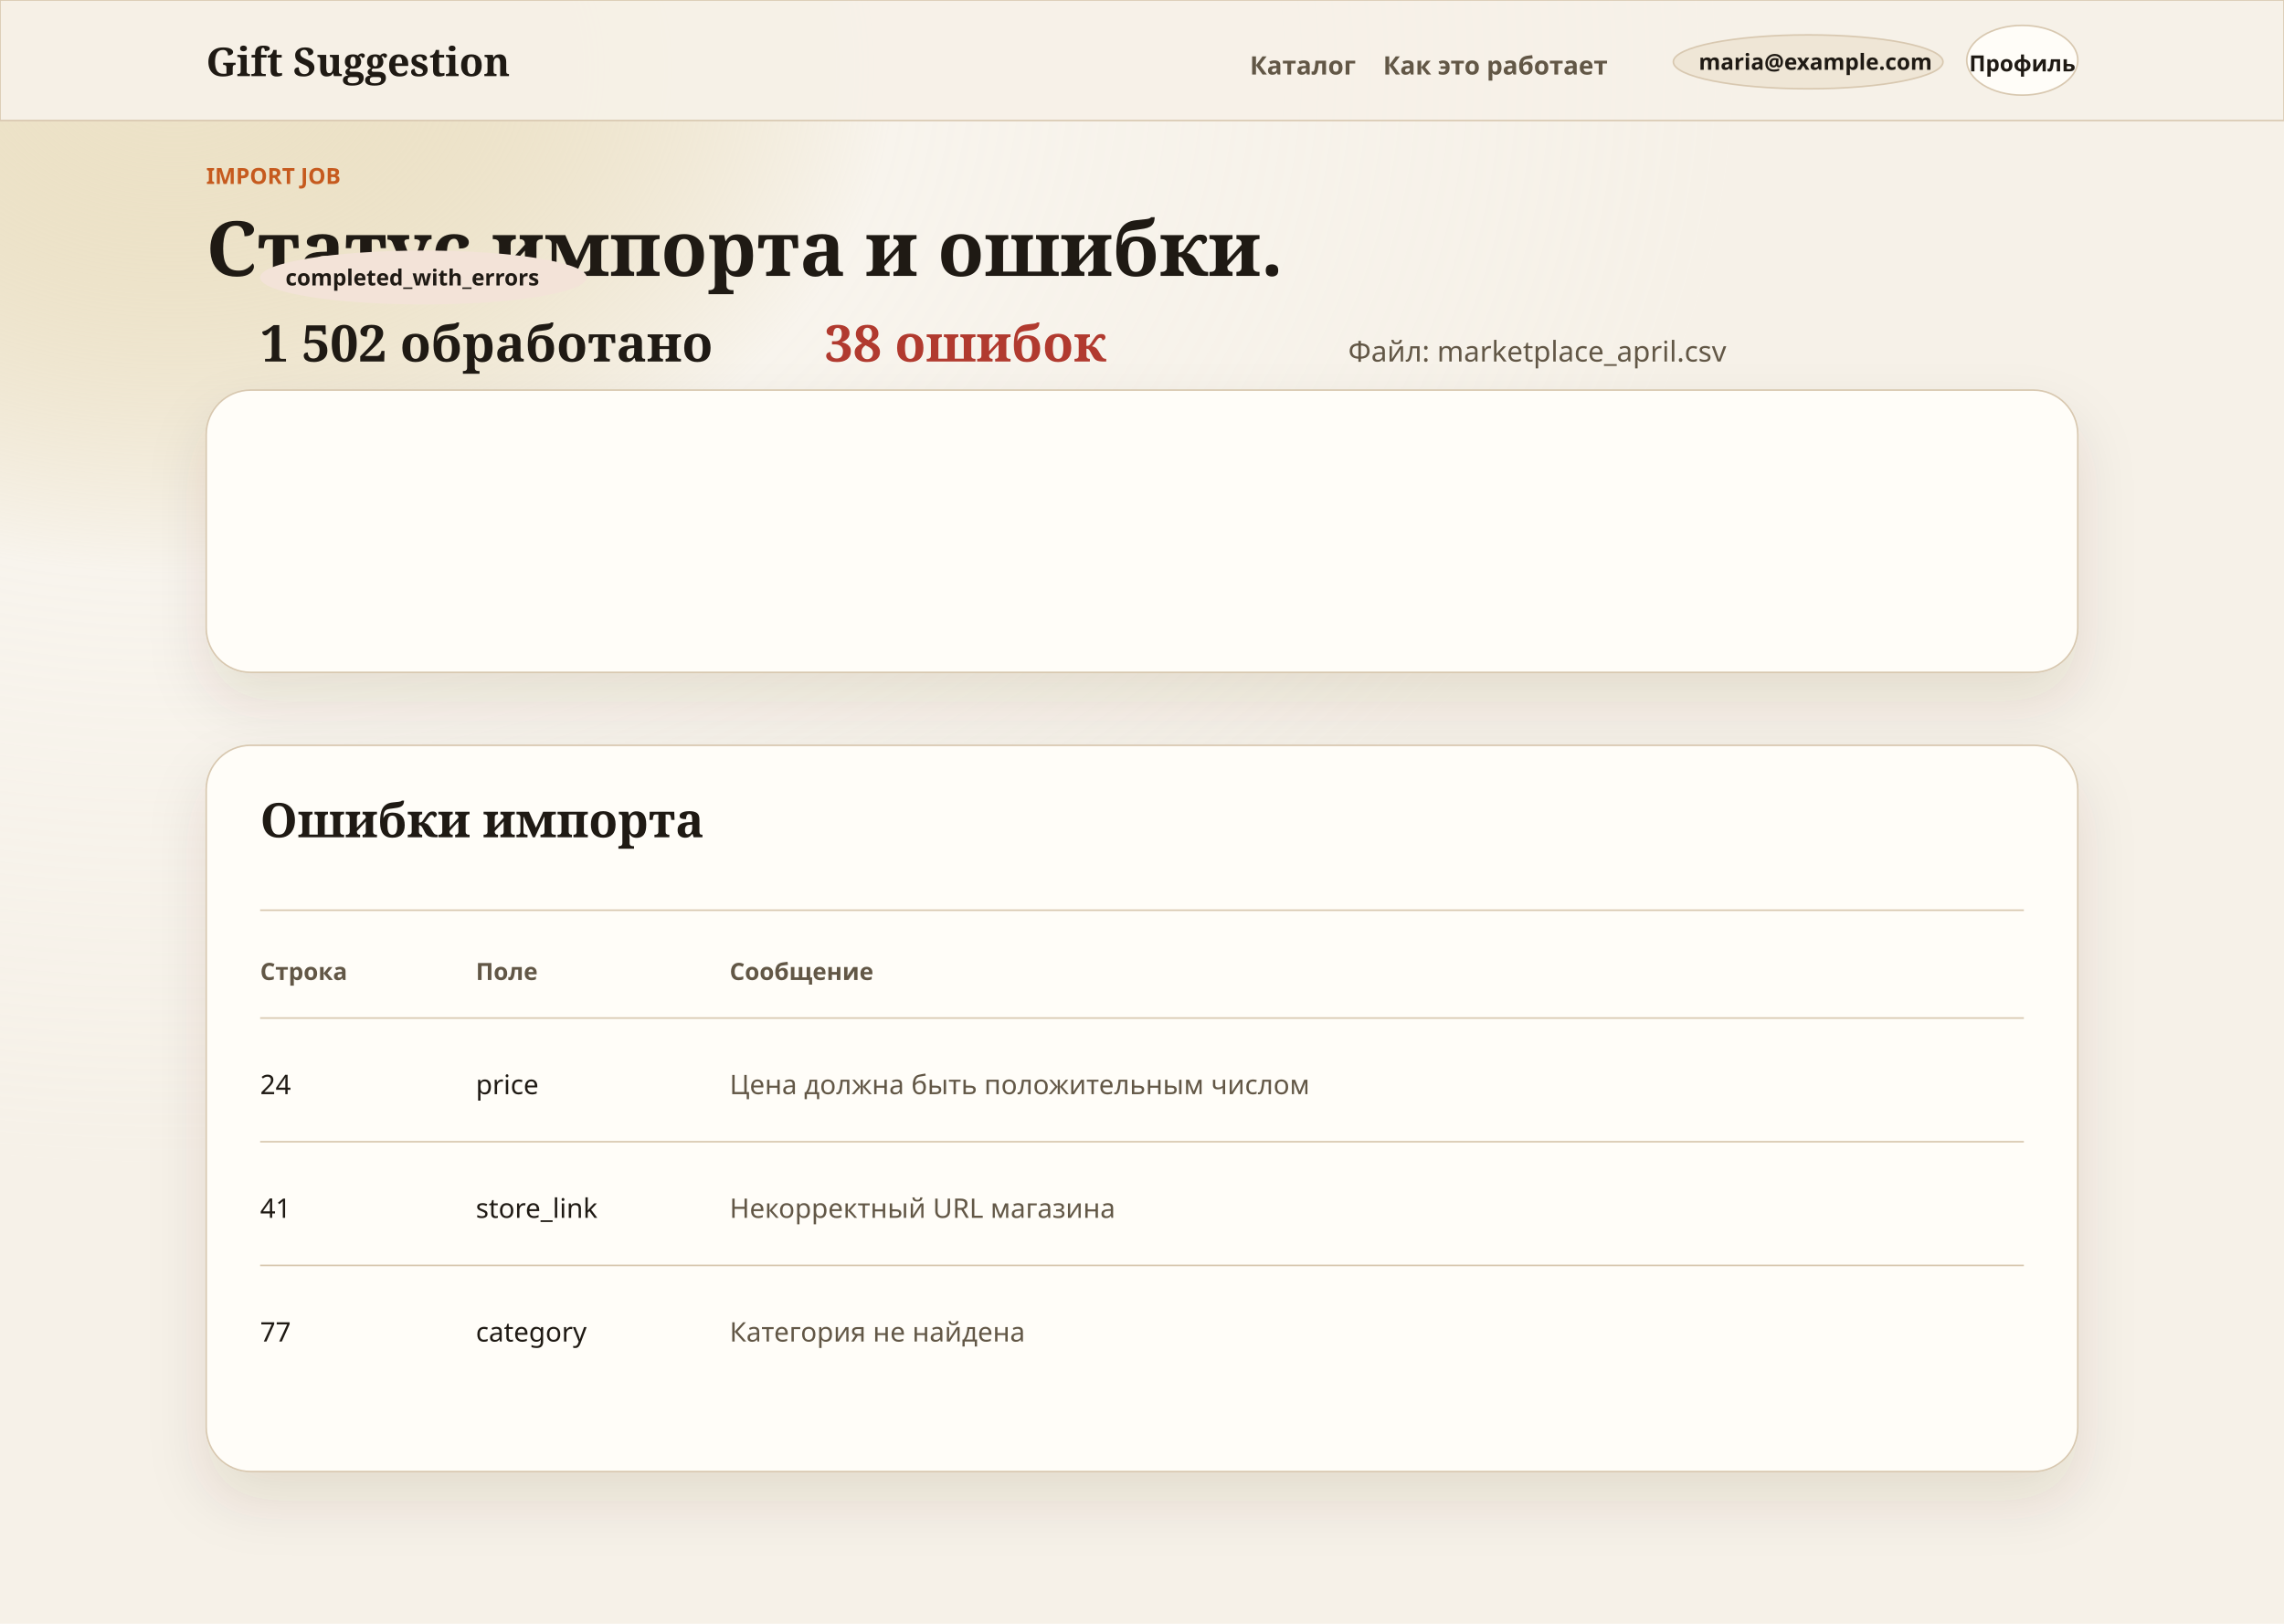
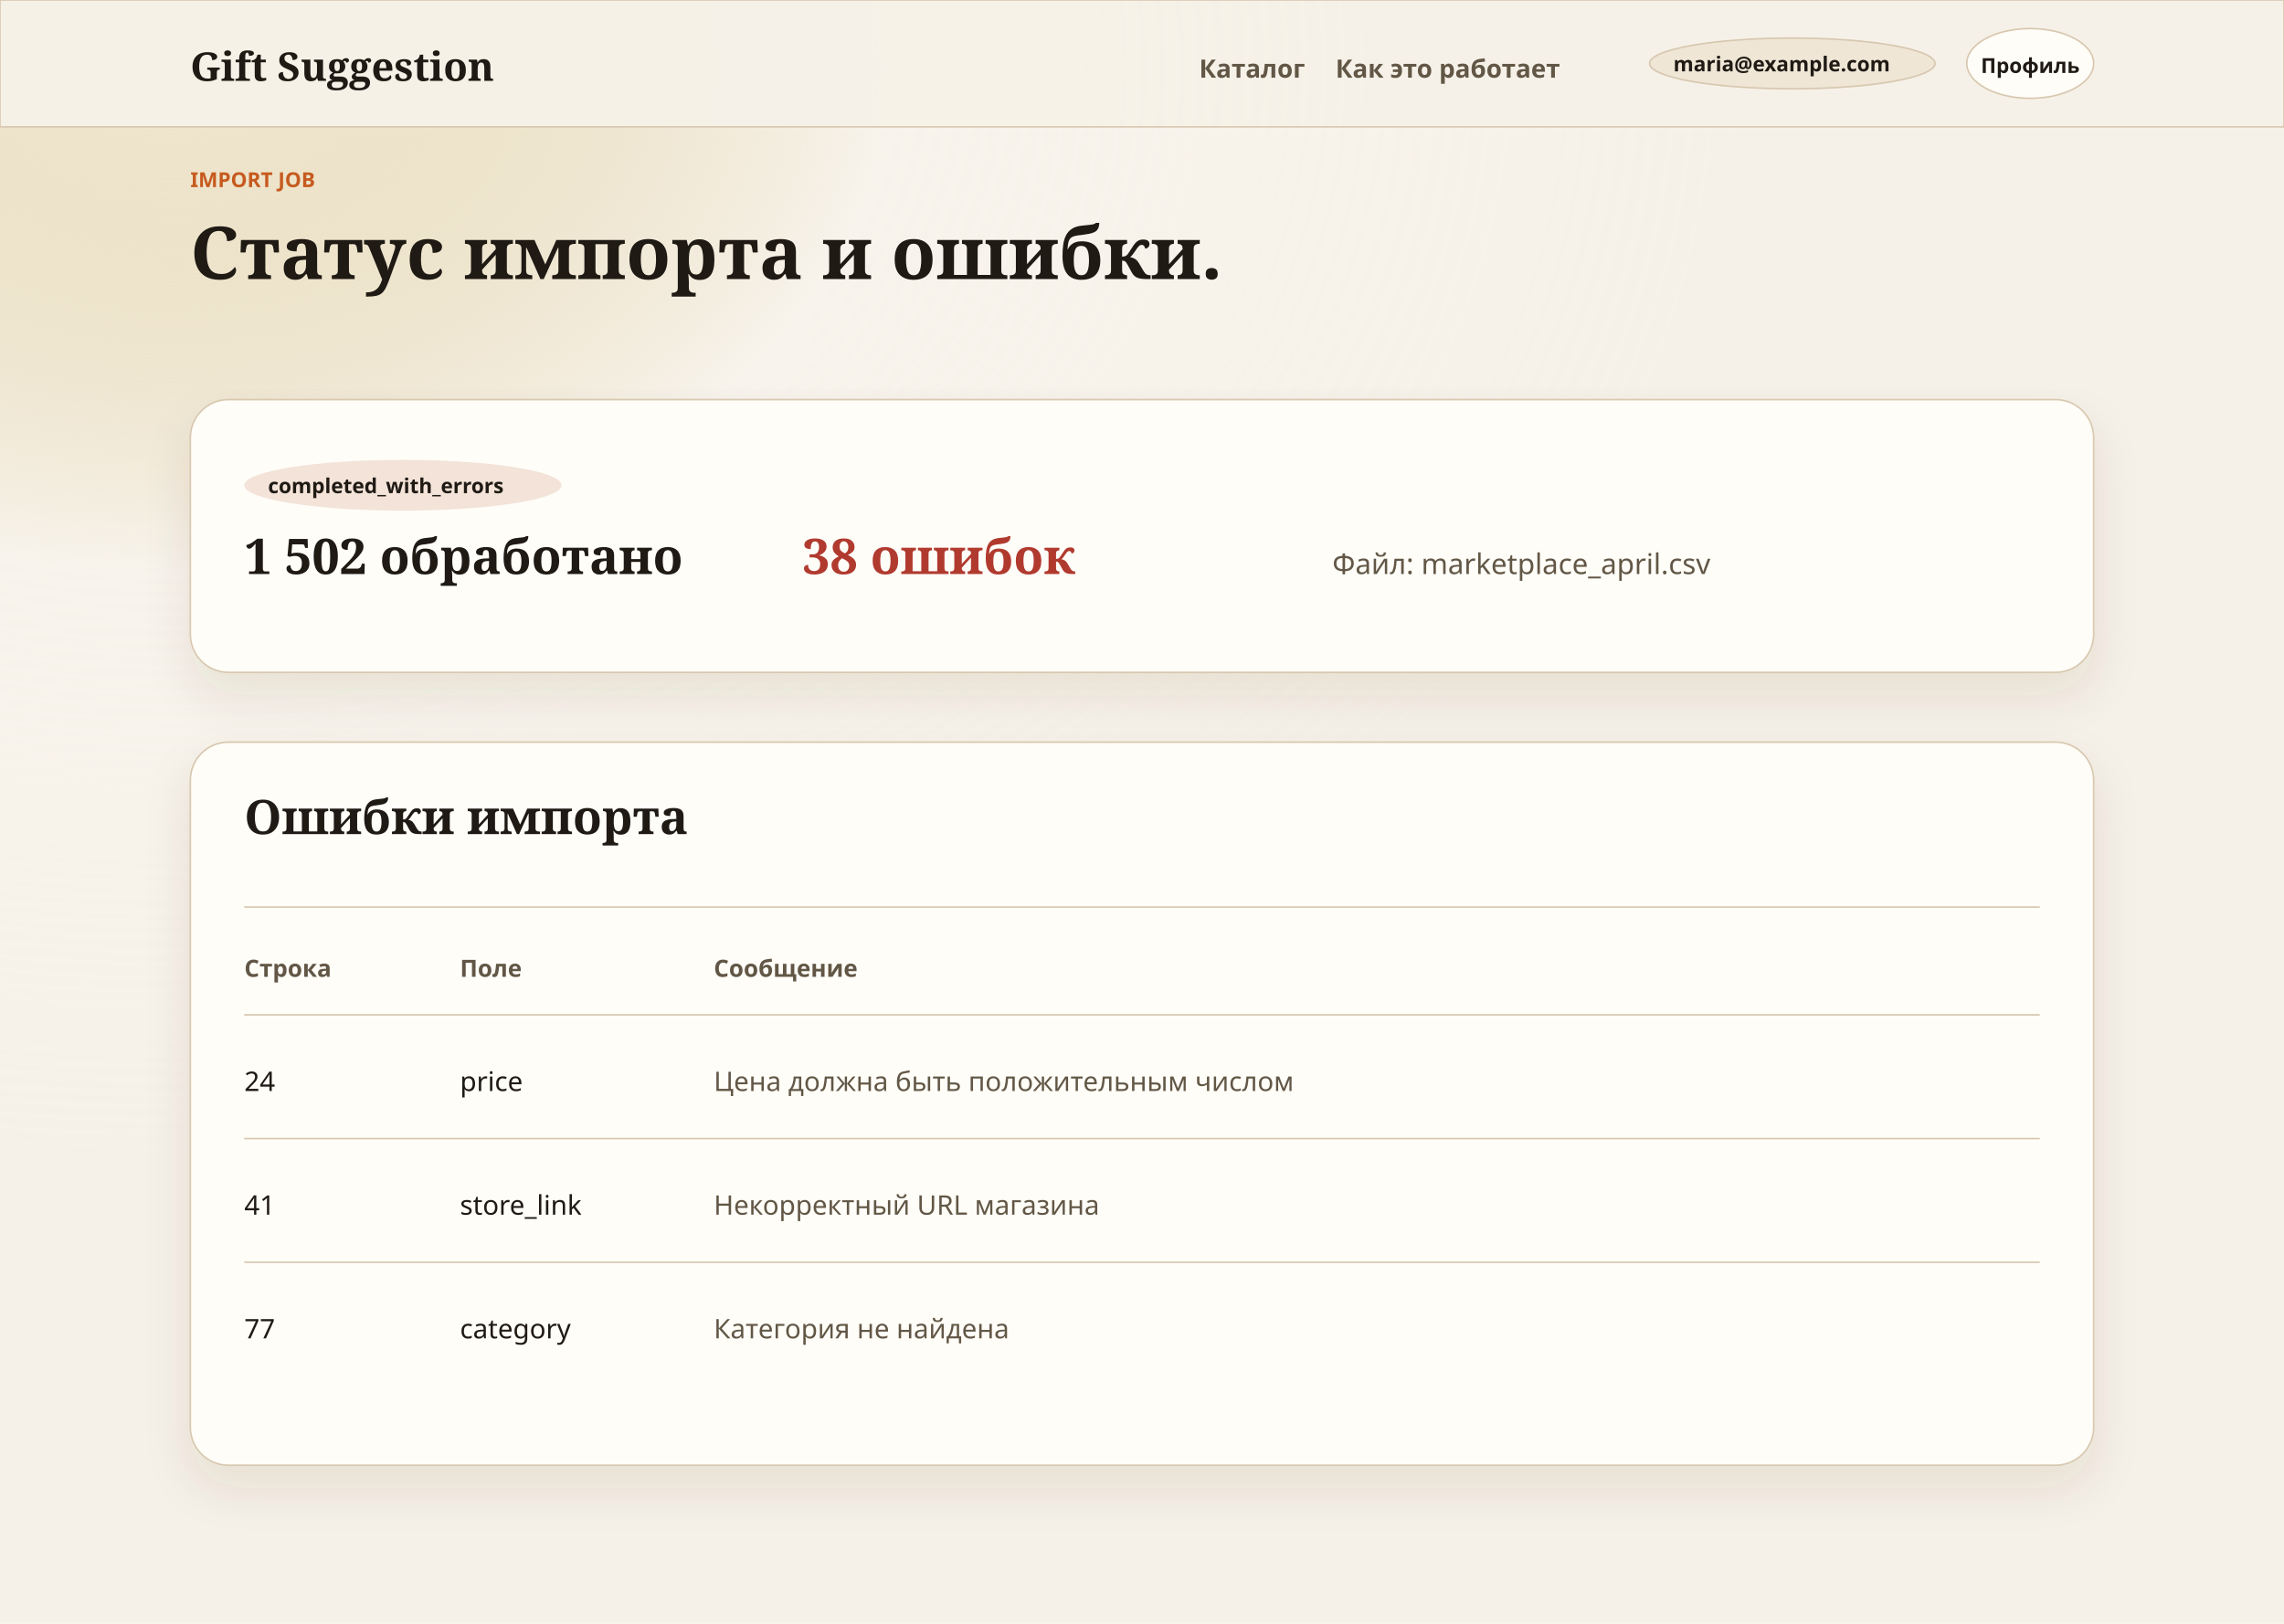
<svg xmlns="http://www.w3.org/2000/svg" width="1440" height="1024" viewBox="0 0 1440 1024" role="img" aria-label="13 Import status errors final mockup">
  <defs>
    <radialGradient id="warmGlow" cx="0.08" cy="0.04" r="0.68">
-       <stop offset="0" stop-color="#cbae63" stop-opacity="0.34" />
-       <stop offset="0.46" stop-color="#f6f1e8" stop-opacity="0.8" />
+       <stop offset="0" stop-color="#cbae63" stop-opacity="0.30" />
+       <stop offset="0.46" stop-color="#f6f1e8" stop-opacity="0.82" />
      <stop offset="1" stop-color="#f6f1e8" />
    </radialGradient>
-     <filter id="shadow" x="-20%" y="-20%" width="140%" height="160%">
-       <feDropShadow dx="0" dy="18" stdDeviation="18" flood-color="#4d3319" flood-opacity="0.11" />
+     <filter id="shadow" x="-12%" y="-12%" width="124%" height="136%">
+       <feDropShadow dx="0" dy="14" stdDeviation="14" flood-color="#4d3319" flood-opacity="0.10" />
    </filter>
  </defs>
  <rect x="0" y="0" width="1440" height="1024" rx="0" fill="url(#warmGlow)" />
  <g>
-     <rect x="0" y="0" width="1440" height="76" rx="0" fill="#f6f1e8" stroke="#d8c8b0" stroke-width="1" opacity="0.94" />
-     <text x="130" y="48" fill="#1f1a14" font-family="Fraunces, Georgia, serif" font-size="25" font-weight="800">
-       <tspan x="130" dy="0">Gift Suggestion</tspan>
+     <rect x="0" y="0" width="1440" height="80" rx="0" fill="#f6f1e8" stroke="#d8c8b0" stroke-width="1" opacity="0.96" />
+     <text x="120" y="51" fill="#1f1a14" font-family="Fraunces, Georgia, serif" font-size="25" font-weight="800">
+       <tspan x="120" dy="0">Gift Suggestion</tspan>
    </text>
-     <text x="788" y="47" fill="#625746" font-family="Manrope, Segoe UI, sans-serif" font-size="16" font-weight="700">
-       <tspan x="788" dy="0">Каталог</tspan>
+     <text x="756" y="49" fill="#625746" font-family="Manrope, Segoe UI, sans-serif" font-size="16" font-weight="700">
+       <tspan x="756" dy="0">Каталог</tspan>
    </text>
-     <text x="872" y="47" fill="#625746" font-family="Manrope, Segoe UI, sans-serif" font-size="16" font-weight="700">
-       <tspan x="872" dy="0">Как это работает</tspan>
+     <text x="842" y="49" fill="#625746" font-family="Manrope, Segoe UI, sans-serif" font-size="16" font-weight="700">
+       <tspan x="842" dy="0">Как это работает</tspan>
    </text>
    <g>
-       <rect x="1055" y="22" width="170" height="34" rx="999" fill="#efe6d6" stroke="#d8c8b0" />
-       <text x="1071" y="44" fill="#1f1a14" font-family="Manrope, Segoe UI, sans-serif" font-size="14" font-weight="800">
-         <tspan x="1071" dy="0">maria@example.com</tspan>
+       <rect x="1040" y="24" width="180" height="32" rx="999" fill="#efe6d6" stroke="#d8c8b0" stroke-width="1" />
+       <text x="1055" y="45" fill="#1f1a14" font-family="Manrope, Segoe UI, sans-serif" font-size="13" font-weight="800">
+         <tspan x="1055" dy="0">maria@example.com</tspan>
      </text>
    </g>
    <g opacity="1">
-       <rect x="1240" y="16" width="70" height="44" rx="999" fill="#fffdf8" stroke="#d8c8b0" stroke-width="1" />
-       <text x="1275" y="45" fill="#1f1a14" font-family="Manrope, Segoe UI, sans-serif" font-size="14" font-weight="800" text-anchor="middle">Профиль</text>
+       <rect x="1240" y="18" width="80" height="44" rx="999" fill="#fffdf8" stroke="#d8c8b0" stroke-width="1" />
+       <text x="1280" y="46" fill="#1f1a14" font-family="Manrope, Segoe UI, sans-serif" font-size="13" font-weight="800" text-anchor="middle">Профиль</text>
    </g>
  </g>
-   <g transform="translate(130 116)">
-     <text x="0" y="0" fill="#c65a1e" font-family="Manrope, Segoe UI, sans-serif" font-size="14" font-weight="800">
+   <g transform="translate(120 118)">
+     <text x="0" y="0" fill="#c65a1e" font-family="Manrope, Segoe UI, sans-serif" font-size="13" font-weight="800">
      <tspan x="0" dy="0">IMPORT JOB</tspan>
    </text>
-     <text x="0" y="58" fill="#1f1a14" font-family="Fraunces, Georgia, serif" font-size="48" font-weight="700">
+     <text x="0" y="58" fill="#1f1a14" font-family="Fraunces, Georgia, serif" font-size="46" font-weight="700">
      <tspan x="0" dy="0">Статус импорта и ошибки.</tspan>
    </text>
-     <g>
-       <rect x="0" y="130" width="1180" height="178" rx="28" fill="#fffdf8" stroke="#d8c8b0" stroke-width="1" filter="url(#shadow)" />
+     <g transform="translate(0 134)">
+       <rect x="0" y="0" width="1200" height="172" rx="24" fill="#fffdf8" stroke="#d8c8b0" stroke-width="1" filter="url(#shadow)" />
      <g>
-         <rect x="34" y="42" width="206" height="34" rx="999" fill="#f3e3d8" />
-         <text x="50" y="64" fill="#1f1a14" font-family="Manrope, Segoe UI, sans-serif" font-size="14" font-weight="800">
-           <tspan x="50" dy="0">completed_with_errors</tspan>
+         <rect x="34" y="38" width="200" height="32" rx="999" fill="#f3e3d8" />
+         <text x="49" y="59" fill="#1f1a14" font-family="Manrope, Segoe UI, sans-serif" font-size="13" font-weight="800">
+           <tspan x="49" dy="0">completed_with_errors</tspan>
        </text>
      </g>
-       <text x="34" y="112" fill="#1f1a14" font-family="Fraunces, Georgia, serif" font-size="32" font-weight="700">
+       <text x="34" y="110" fill="#1f1a14" font-family="Fraunces, Georgia, serif" font-size="31" font-weight="700">
        <tspan x="34" dy="0">1 502 обработано</tspan>
      </text>
-       <text x="390" y="112" fill="#b13a2f" font-family="Fraunces, Georgia, serif" font-size="32" font-weight="700">
-         <tspan x="390" dy="0">38 ошибок</tspan>
+       <text x="386" y="110" fill="#b13a2f" font-family="Fraunces, Georgia, serif" font-size="31" font-weight="700">
+         <tspan x="386" dy="0">38 ошибок</tspan>
      </text>
-       <text x="720" y="112" fill="#625746" font-family="Manrope, Segoe UI, sans-serif" font-size="18" font-weight="500">
+       <text x="720" y="110" fill="#625746" font-family="Manrope, Segoe UI, sans-serif" font-size="18" font-weight="500">
        <tspan x="720" dy="0">Файл: marketplace_april.csv</tspan>
      </text>
    </g>
-     <g>
-       <rect x="0" y="354" width="1180" height="458" rx="28" fill="#fffdf8" stroke="#d8c8b0" stroke-width="1" filter="url(#shadow)" />
-       <text x="34" y="412" fill="#1f1a14" font-family="Fraunces, Georgia, serif" font-size="30" font-weight="700">
+     <g transform="translate(0 350)">
+       <rect x="0" y="0" width="1200" height="456" rx="24" fill="#fffdf8" stroke="#d8c8b0" stroke-width="1" filter="url(#shadow)" />
+       <text x="34" y="58" fill="#1f1a14" font-family="Fraunces, Georgia, serif" font-size="30" font-weight="700">
        <tspan x="34" dy="0">Ошибки импорта</tspan>
      </text>
-       <line x1="34" y1="458" x2="1146" y2="458" stroke="#d8c8b0" stroke-width="1" />
-       <text x="34" y="502" fill="#625746" font-family="Manrope, Segoe UI, sans-serif" font-size="15" font-weight="900">
+       <line x1="34" y1="104" x2="1166" y2="104" stroke="#d8c8b0" stroke-width="1" />
+       <text x="34" y="148" fill="#625746" font-family="Manrope, Segoe UI, sans-serif" font-size="15" font-weight="900">
        <tspan x="34" dy="0">Строка</tspan>
      </text>
-       <text x="170" y="502" fill="#625746" font-family="Manrope, Segoe UI, sans-serif" font-size="15" font-weight="900">
+       <text x="170" y="148" fill="#625746" font-family="Manrope, Segoe UI, sans-serif" font-size="15" font-weight="900">
        <tspan x="170" dy="0">Поле</tspan>
      </text>
-       <text x="330" y="502" fill="#625746" font-family="Manrope, Segoe UI, sans-serif" font-size="15" font-weight="900">
+       <text x="330" y="148" fill="#625746" font-family="Manrope, Segoe UI, sans-serif" font-size="15" font-weight="900">
        <tspan x="330" dy="0">Сообщение</tspan>
      </text>
-       <line x1="34" y1="526" x2="1146" y2="526" stroke="#d8c8b0" stroke-width="1" />
-       <text x="34" y="574" fill="#1f1a14" font-family="Manrope, Segoe UI, sans-serif" font-size="17" font-weight="500">
+       <line x1="34" y1="172" x2="1166" y2="172" stroke="#d8c8b0" stroke-width="1" />
+       <text x="34" y="220" fill="#1f1a14" font-family="Manrope, Segoe UI, sans-serif" font-size="17" font-weight="500">
        <tspan x="34" dy="0">24</tspan>
      </text>
-       <text x="170" y="574" fill="#1f1a14" font-family="Manrope, Segoe UI, sans-serif" font-size="17" font-weight="500">
+       <text x="170" y="220" fill="#1f1a14" font-family="Manrope, Segoe UI, sans-serif" font-size="17" font-weight="500">
        <tspan x="170" dy="0">price</tspan>
      </text>
-       <text x="330" y="574" fill="#625746" font-family="Manrope, Segoe UI, sans-serif" font-size="17" font-weight="500">
+       <text x="330" y="220" fill="#625746" font-family="Manrope, Segoe UI, sans-serif" font-size="17" font-weight="500">
        <tspan x="330" dy="0">Цена должна быть положительным числом</tspan>
      </text>
-       <line x1="34" y1="604" x2="1146" y2="604" stroke="#d8c8b0" stroke-width="1" />
-       <text x="34" y="652" fill="#1f1a14" font-family="Manrope, Segoe UI, sans-serif" font-size="17" font-weight="500">
+       <line x1="34" y1="250" x2="1166" y2="250" stroke="#d8c8b0" stroke-width="1" />
+       <text x="34" y="298" fill="#1f1a14" font-family="Manrope, Segoe UI, sans-serif" font-size="17" font-weight="500">
        <tspan x="34" dy="0">41</tspan>
      </text>
-       <text x="170" y="652" fill="#1f1a14" font-family="Manrope, Segoe UI, sans-serif" font-size="17" font-weight="500">
+       <text x="170" y="298" fill="#1f1a14" font-family="Manrope, Segoe UI, sans-serif" font-size="17" font-weight="500">
        <tspan x="170" dy="0">store_link</tspan>
      </text>
-       <text x="330" y="652" fill="#625746" font-family="Manrope, Segoe UI, sans-serif" font-size="17" font-weight="500">
+       <text x="330" y="298" fill="#625746" font-family="Manrope, Segoe UI, sans-serif" font-size="17" font-weight="500">
        <tspan x="330" dy="0">Некорректный URL магазина</tspan>
      </text>
-       <line x1="34" y1="682" x2="1146" y2="682" stroke="#d8c8b0" stroke-width="1" />
-       <text x="34" y="730" fill="#1f1a14" font-family="Manrope, Segoe UI, sans-serif" font-size="17" font-weight="500">
+       <line x1="34" y1="328" x2="1166" y2="328" stroke="#d8c8b0" stroke-width="1" />
+       <text x="34" y="376" fill="#1f1a14" font-family="Manrope, Segoe UI, sans-serif" font-size="17" font-weight="500">
        <tspan x="34" dy="0">77</tspan>
      </text>
-       <text x="170" y="730" fill="#1f1a14" font-family="Manrope, Segoe UI, sans-serif" font-size="17" font-weight="500">
+       <text x="170" y="376" fill="#1f1a14" font-family="Manrope, Segoe UI, sans-serif" font-size="17" font-weight="500">
        <tspan x="170" dy="0">category</tspan>
      </text>
-       <text x="330" y="730" fill="#625746" font-family="Manrope, Segoe UI, sans-serif" font-size="17" font-weight="500">
+       <text x="330" y="376" fill="#625746" font-family="Manrope, Segoe UI, sans-serif" font-size="17" font-weight="500">
        <tspan x="330" dy="0">Категория не найдена</tspan>
      </text>
    </g>
  </g>
</svg>
